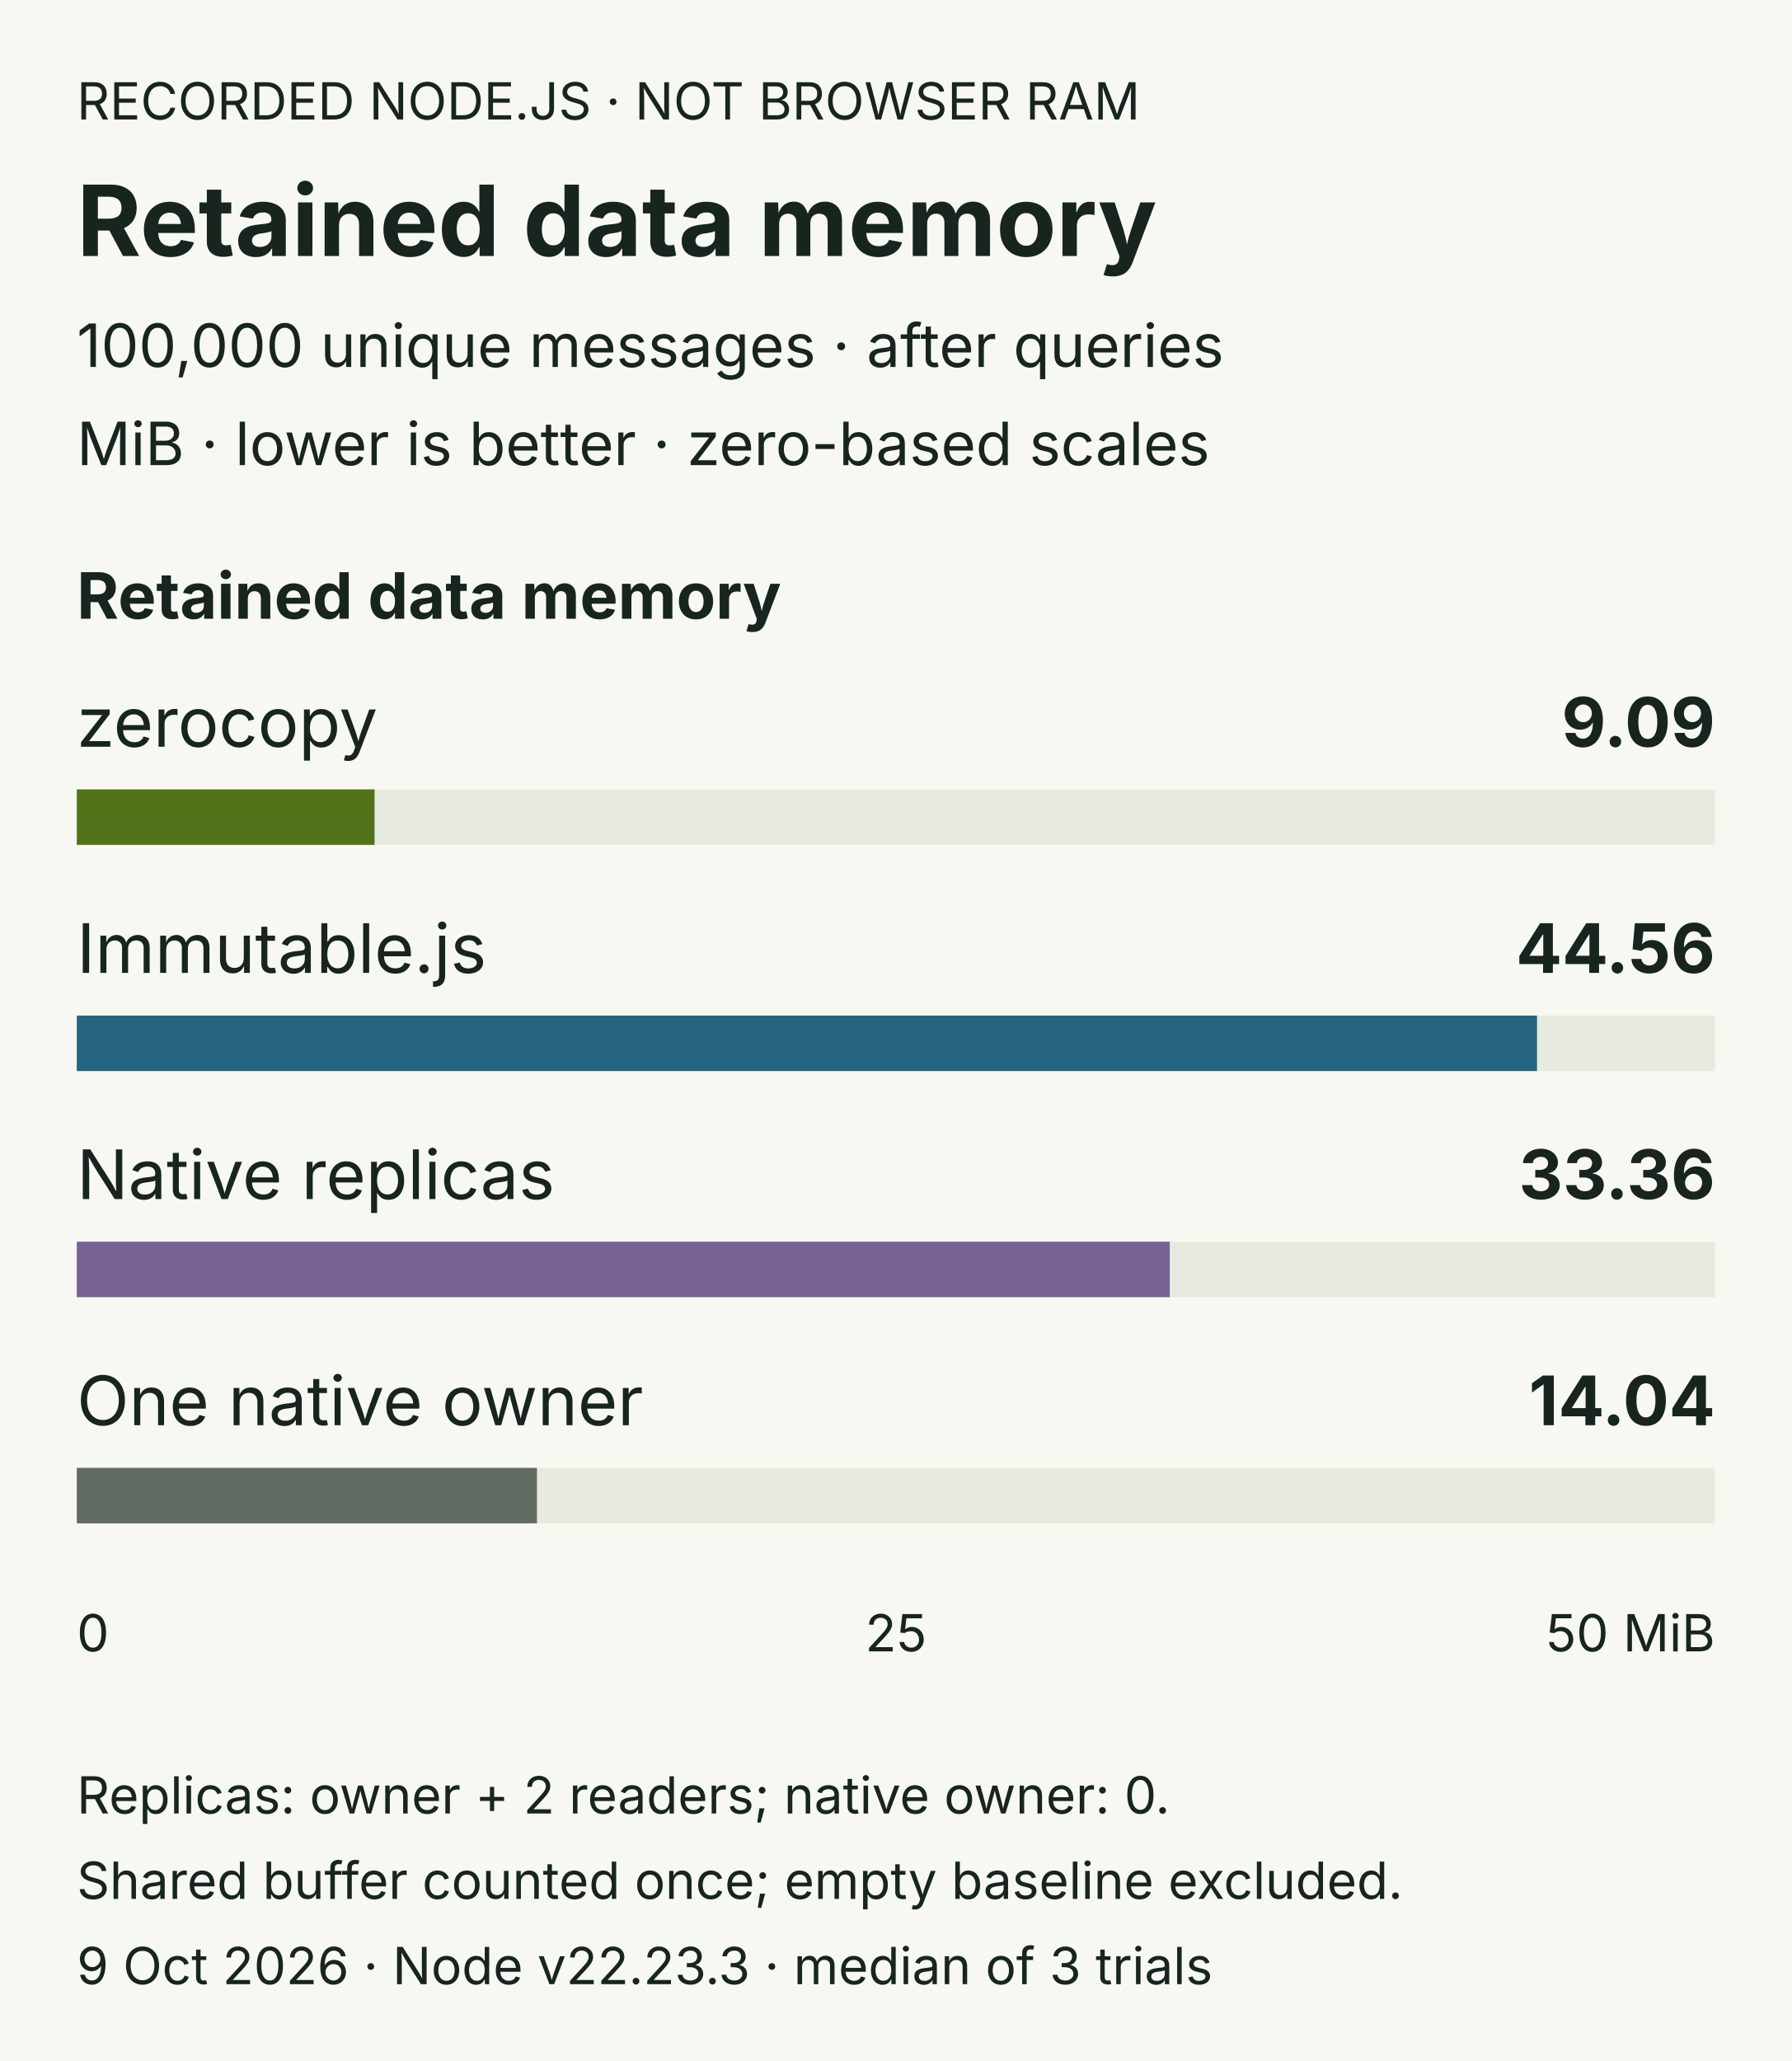
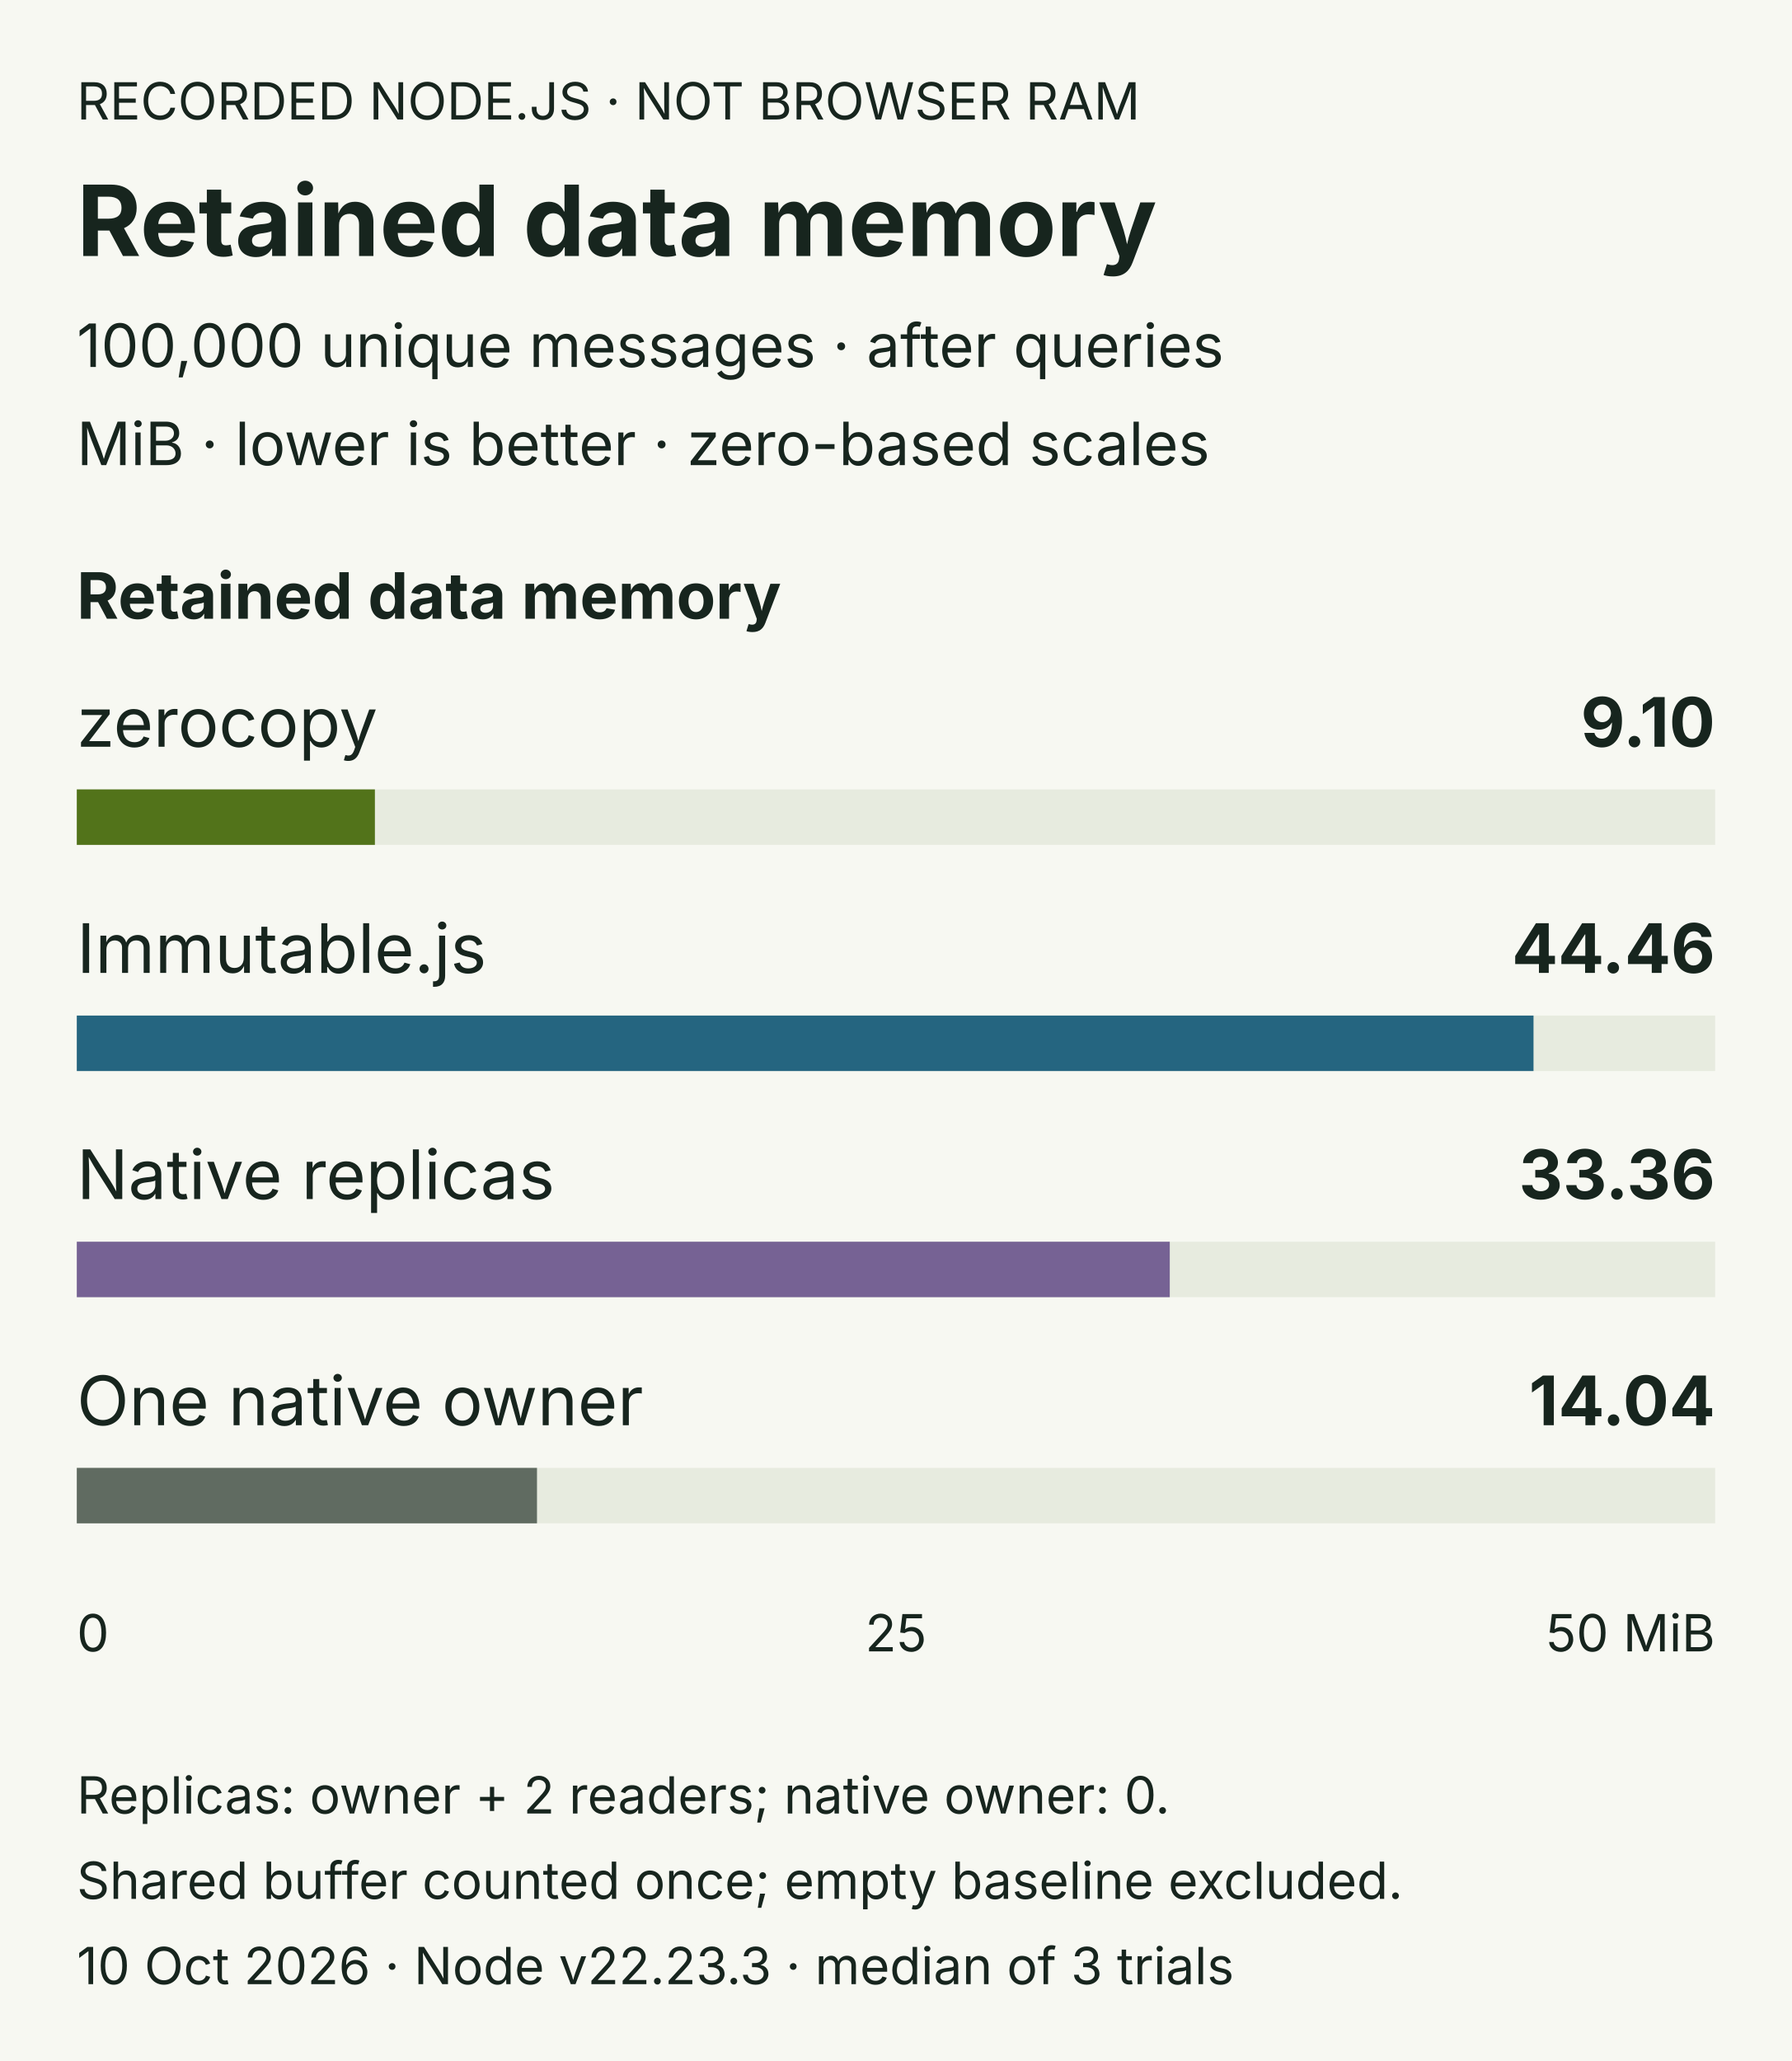
<svg xmlns="http://www.w3.org/2000/svg" width="420" height="483" viewBox="0 0 420 483" role="img" aria-labelledby="title desc">
  <rect width="420" height="483" fill="#f7f8f2" />
  <g font-family="system-ui,-apple-system,Segoe UI,sans-serif" fill="#17251e">
    <text x="18" y="28" font-size="12">RECORDED NODE.JS · NOT BROWSER RAM</text>
    <text x="18" y="60" font-size="23" font-weight="650">Retained data memory</text>
    <text x="18" y="86" font-size="14">100,000 unique messages · after queries</text>
    <text x="18" y="109" font-size="14">MiB · lower is better · zero-based scales</text>
    <text x="18" y="145" font-size="15" font-weight="650">Retained data memory</text>
    <text x="18" y="175" font-size="16">zerocopy</text>
-     <text x="402" y="175" text-anchor="end" font-size="16" font-weight="650">9.09</text>
+     <text x="402" y="175" text-anchor="end" font-size="16" font-weight="650">9.10</text>
    <rect x="18" y="185" width="384" height="13" fill="#e7ebdf" />
-     <rect x="18" y="185" width="69.793" height="13" fill="#52731a" />
+     <rect x="18" y="185" width="69.869" height="13" fill="#52731a" />
    <text x="18" y="228" font-size="16">Immutable.js</text>
-     <text x="402" y="228" text-anchor="end" font-size="16" font-weight="650">44.56</text>
+     <text x="402" y="228" text-anchor="end" font-size="16" font-weight="650">44.46</text>
    <rect x="18" y="238" width="384" height="13" fill="#e7ebdf" />
-     <rect x="18" y="238" width="342.255" height="13" fill="#256580" />
+     <rect x="18" y="238" width="341.431" height="13" fill="#256580" />
    <text x="18" y="281" font-size="16">Native replicas</text>
    <text x="402" y="281" text-anchor="end" font-size="16" font-weight="650">33.36</text>
    <rect x="18" y="291" width="384" height="13" fill="#e7ebdf" />
-     <rect x="18" y="291" width="256.174" height="13" fill="#766294" />
+     <rect x="18" y="291" width="256.176" height="13" fill="#766294" />
    <text x="18" y="334" font-size="16">One native owner</text>
    <text x="402" y="334" text-anchor="end" font-size="16" font-weight="650">14.04</text>
    <rect x="18" y="344" width="384" height="13" fill="#e7ebdf" />
-     <rect x="18" y="344" width="107.855" height="13" fill="#606b61" />
+     <rect x="18" y="344" width="107.862" height="13" fill="#606b61" />
    <text x="18" y="387" font-size="12">0</text>
    <text x="210" y="387" text-anchor="middle" font-size="12">25</text>
    <text x="402" y="387" text-anchor="end" font-size="12">50 MiB</text>
    <text x="18" y="425" font-size="12">Replicas: owner + 2 readers; native owner: 0.</text>
    <text x="18" y="445" font-size="12">Shared buffer counted once; empty baseline excluded.</text>
-     <text x="18" y="465" font-size="12">9 Oct 2026 · Node v22.23.3 · median of 3 trials</text>
+     <text x="18" y="465" font-size="12">10 Oct 2026 · Node v22.23.3 · median of 3 trials</text>
  </g>
</svg>
